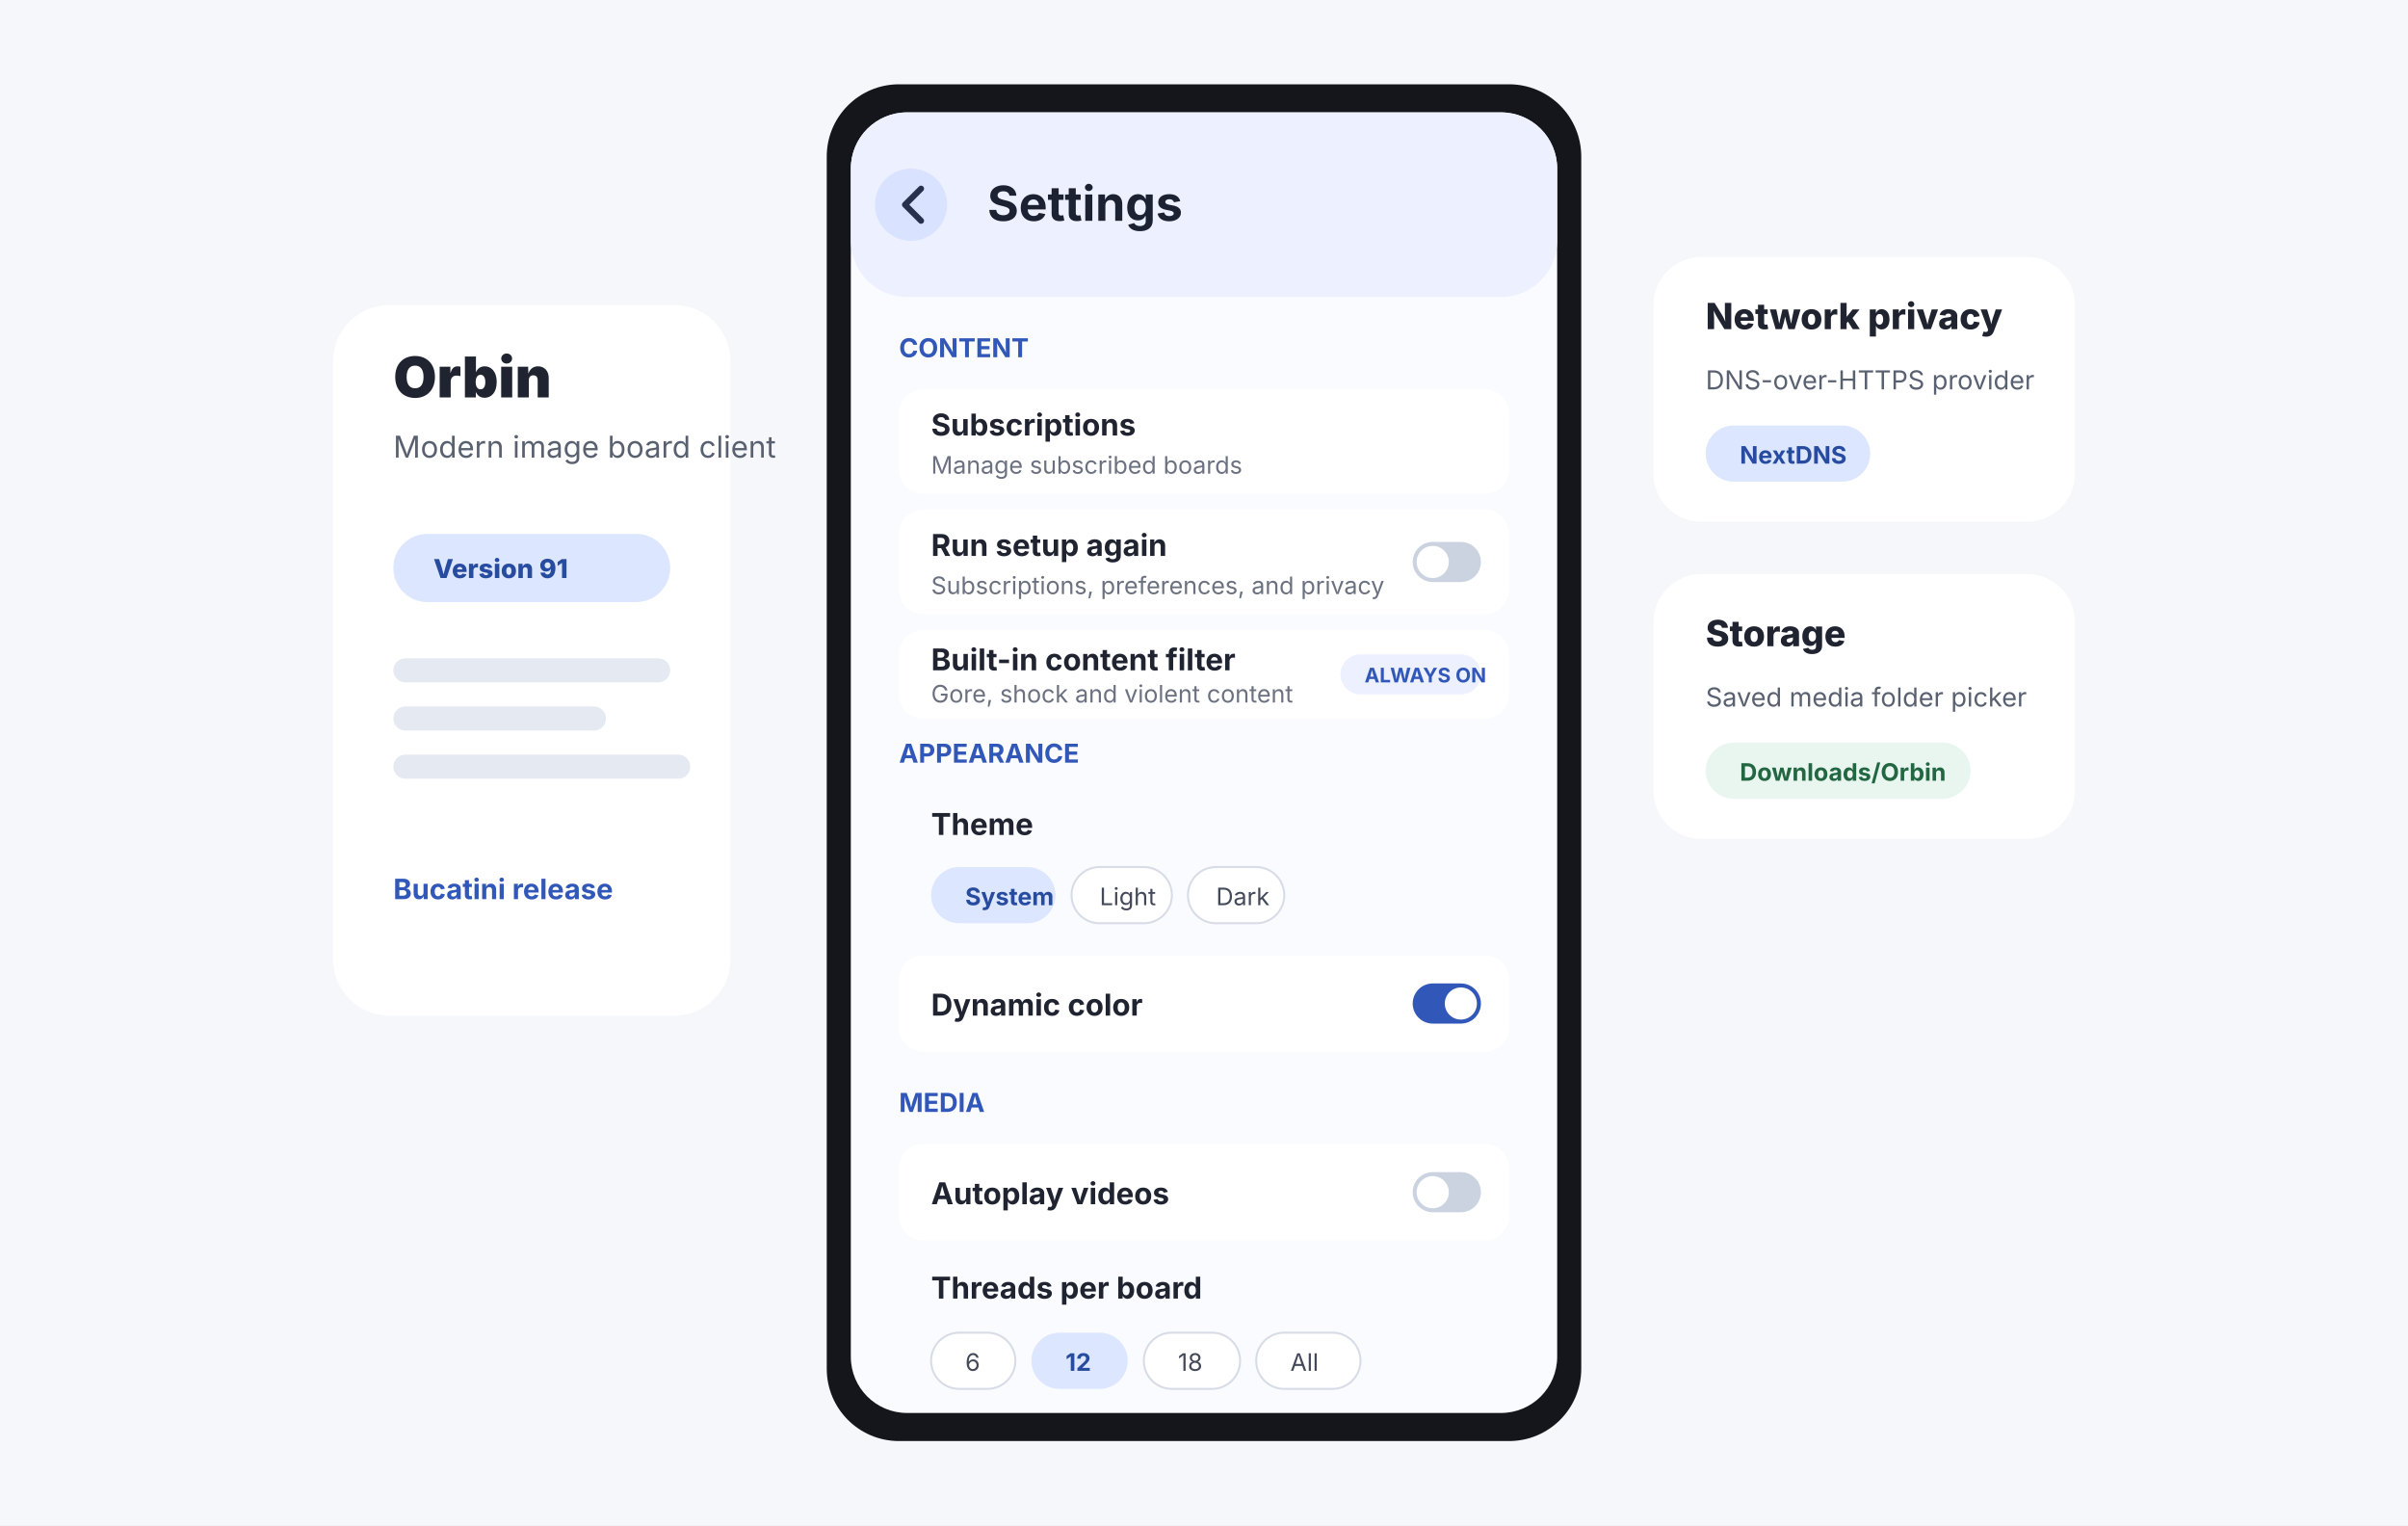
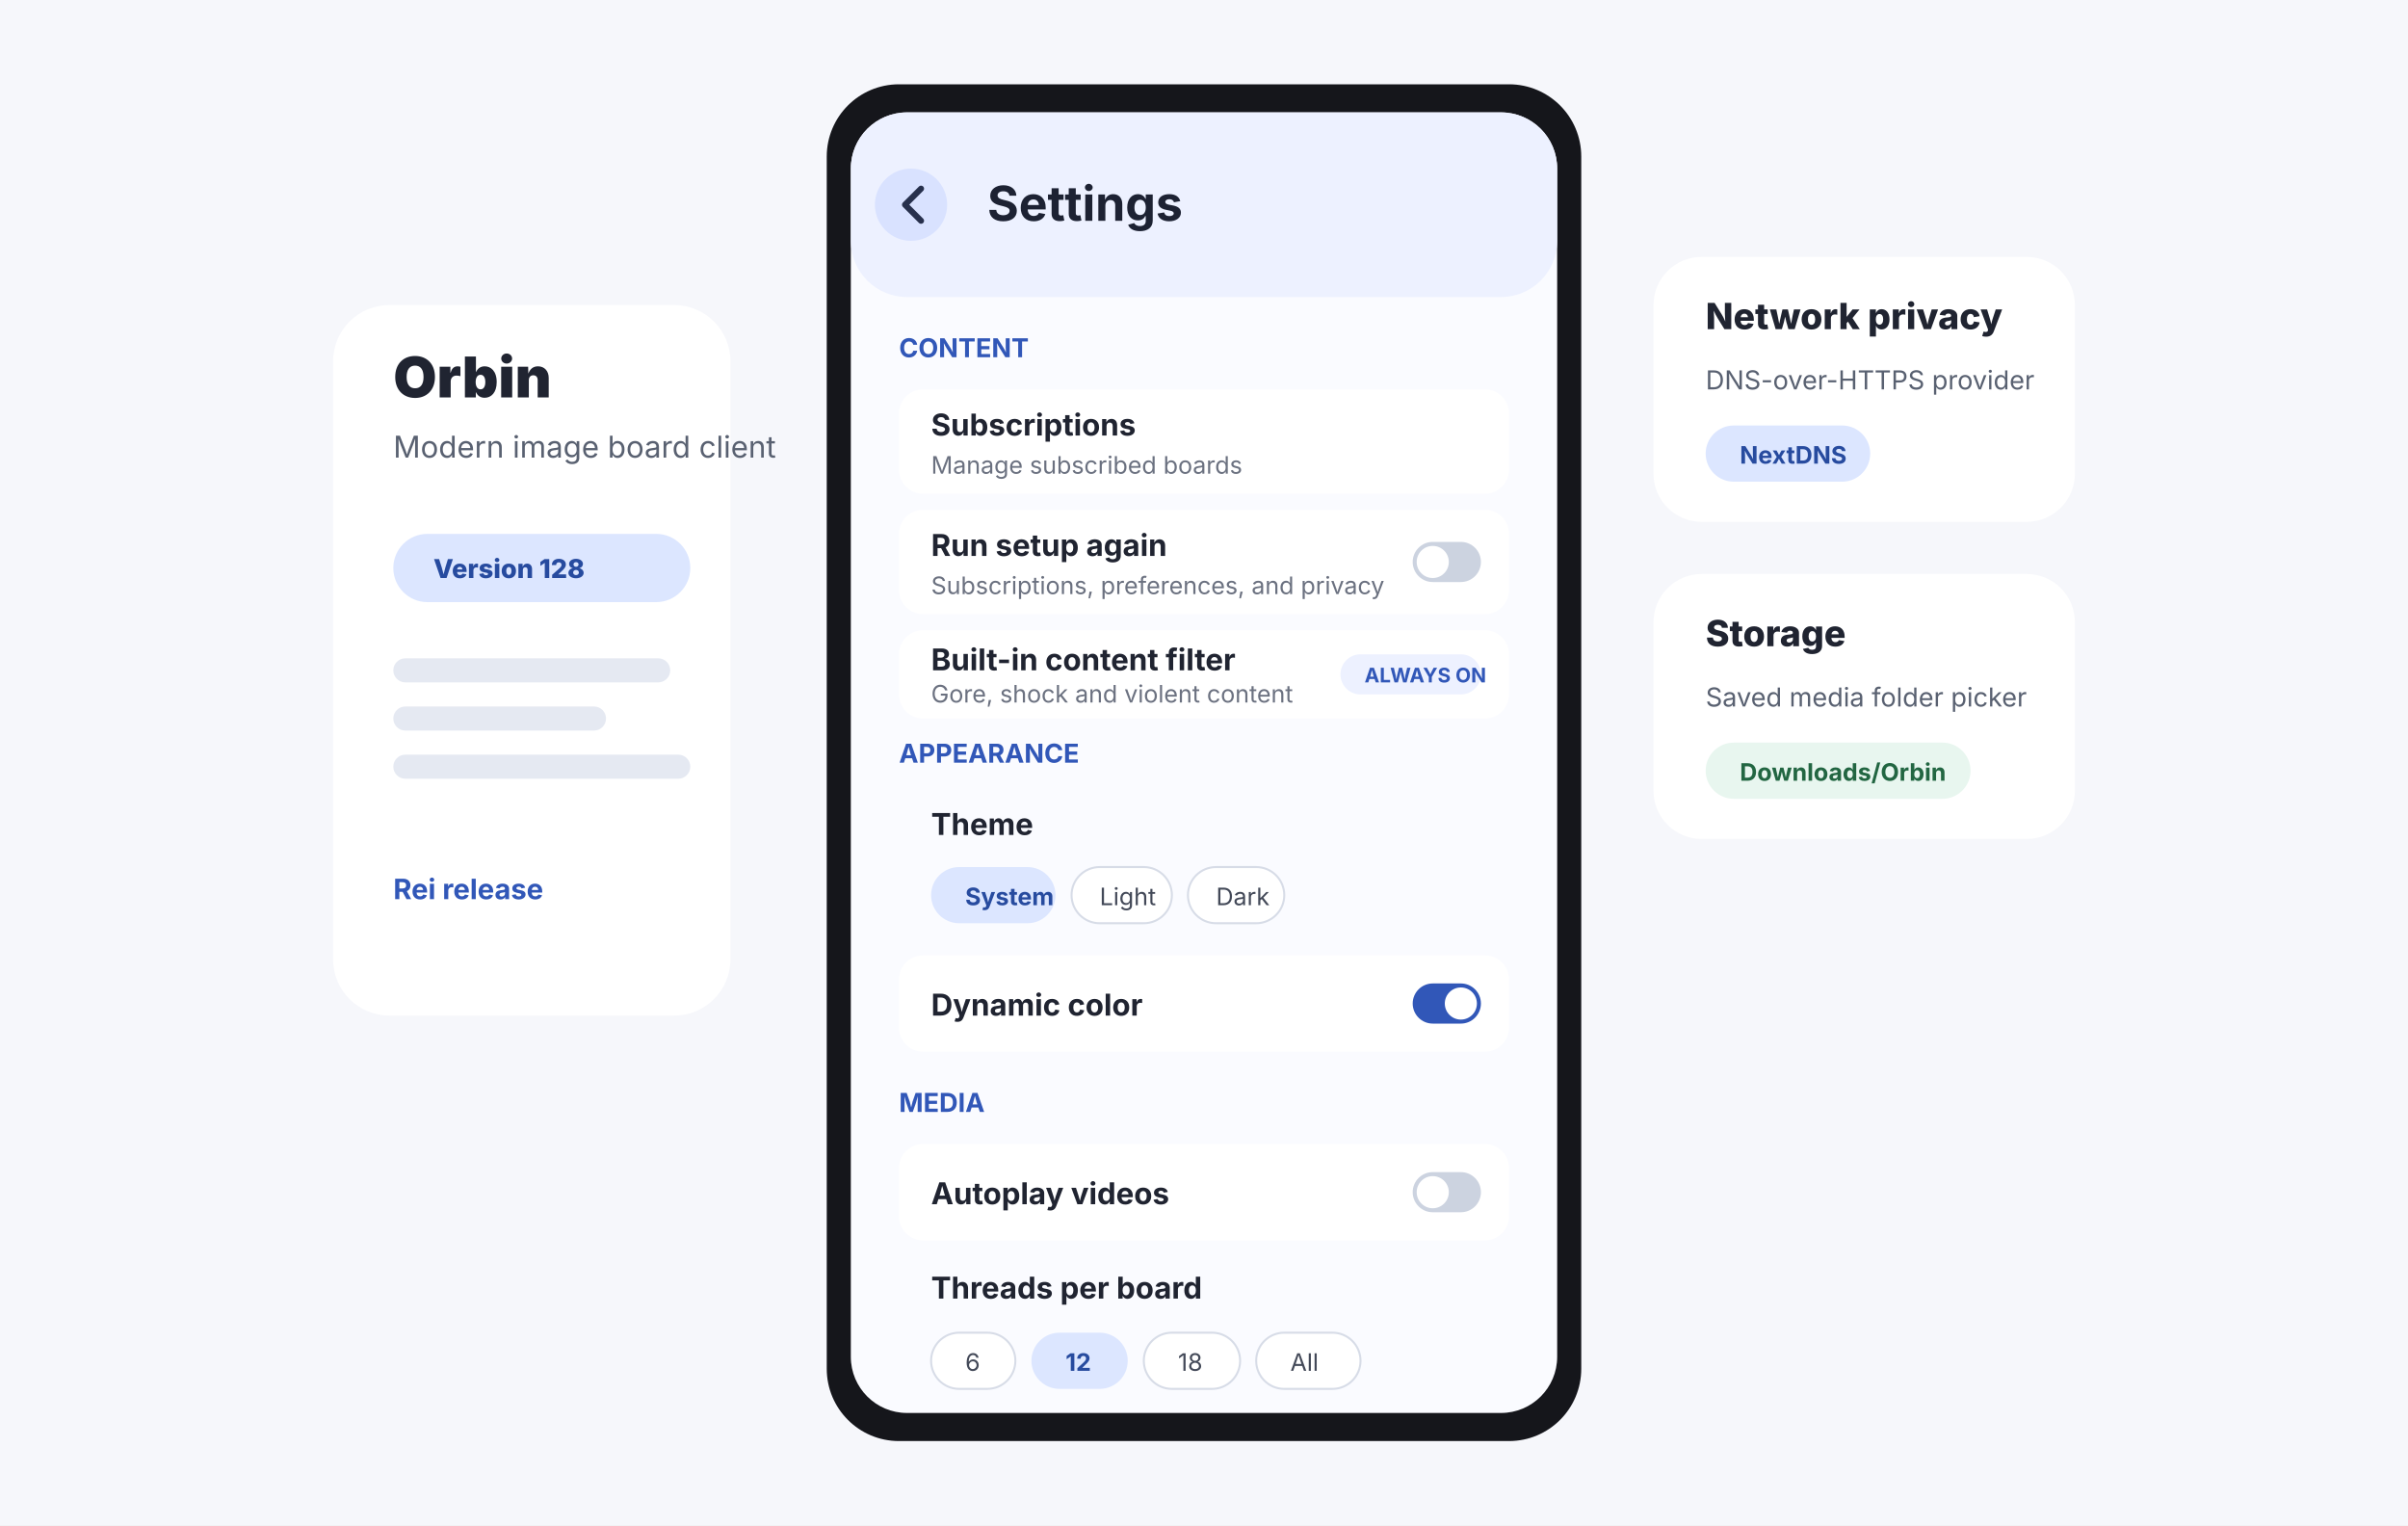
<svg xmlns="http://www.w3.org/2000/svg" width="1200" height="760" viewBox="0 0 1200 760" fill="none" role="img" aria-labelledby="title desc">
  <rect width="1200" height="760" fill="#F6F7FB" />
  <rect x="412" y="42" width="376" height="676" rx="36" fill="#15161B" />
  <rect x="424" y="56" width="352" height="648" rx="28" fill="#FAFBFF" />
  <rect x="424" y="56" width="352" height="92" rx="28" fill="#EDF1FF" />
  <circle cx="454" cy="102" r="18" fill="#D9E2FF" />
  <path d="M459 94L451 102L459 110" stroke="#27304D" stroke-width="3" stroke-linecap="round" stroke-linejoin="round" />
  <text x="492" y="110" font-family="Inter, Arial, sans-serif" font-size="24" font-weight="700" fill="#1D2233">Settings</text>
  <text x="448" y="178" font-family="Inter, Arial, sans-serif" font-size="13" font-weight="700" fill="#3157B8">CONTENT</text>
  <rect x="448" y="194" width="304" height="52" rx="12" fill="#FFFFFF" />
  <text x="464" y="217" font-family="Inter, Arial, sans-serif" font-size="15" font-weight="700" fill="#202431">Subscriptions</text>
  <text x="464" y="236" font-family="Inter, Arial, sans-serif" font-size="12" fill="#6B7180">Manage subscribed boards</text>
  <rect x="448" y="254" width="304" height="52" rx="12" fill="#FFFFFF" />
  <text x="464" y="277" font-family="Inter, Arial, sans-serif" font-size="15" font-weight="700" fill="#202431">Run setup again</text>
  <text x="464" y="296" font-family="Inter, Arial, sans-serif" font-size="12" fill="#6B7180">Subscriptions, preferences, and privacy</text>
  <rect x="704" y="270" width="34" height="20" rx="10" fill="#CCD3E0" />
  <circle cx="714" cy="280" r="8" fill="#FFFFFF" />
  <rect x="448" y="314" width="304" height="44" rx="12" fill="#FFFFFF" />
  <text x="464" y="334" font-family="Inter, Arial, sans-serif" font-size="15" font-weight="700" fill="#202431">Built-in content filter</text>
  <text x="464" y="350" font-family="Inter, Arial, sans-serif" font-size="12" fill="#6B7180">Gore, shock and violent content</text>
  <rect x="668" y="326" width="70" height="20" rx="10" fill="#EDF1FF" />
  <text x="680" y="340" font-family="Inter, Arial, sans-serif" font-size="10" font-weight="700" fill="#3157B8">ALWAYS ON</text>
  <g transform="translate(0, 44)">
    <text x="448" y="336" font-family="Inter, Arial, sans-serif" font-size="13" font-weight="700" fill="#3157B8">APPEARANCE</text>
    <text x="464" y="372" font-family="Inter, Arial, sans-serif" font-size="15" font-weight="700" fill="#202431">Theme</text>
    <rect x="464" y="388" width="62" height="28" rx="14" fill="#DCE6FF" />
    <text x="481" y="407" font-family="Inter, Arial, sans-serif" font-size="12" font-weight="700" fill="#274B9F">System</text>
    <rect x="534" y="388" width="50" height="28" rx="14" fill="#FFFFFF" stroke="#D7DCE7" />
    <text x="548" y="407" font-family="Inter, Arial, sans-serif" font-size="12" fill="#434958">Light</text>
    <rect x="592" y="388" width="48" height="28" rx="14" fill="#FFFFFF" stroke="#D7DCE7" />
    <text x="606" y="407" font-family="Inter, Arial, sans-serif" font-size="12" fill="#434958">Dark</text>
    <rect x="448" y="432" width="304" height="48" rx="12" fill="#FFFFFF" />
    <text x="464" y="462" font-family="Inter, Arial, sans-serif" font-size="15" font-weight="700" fill="#202431">Dynamic color</text>
    <rect x="704" y="446" width="34" height="20" rx="10" fill="#3157B8" />
    <circle cx="728" cy="456" r="8" fill="#FFFFFF" />
    <text x="448" y="510" font-family="Inter, Arial, sans-serif" font-size="13" font-weight="700" fill="#3157B8">MEDIA</text>
    <rect x="448" y="526" width="304" height="48" rx="12" fill="#FFFFFF" />
    <text x="464" y="556" font-family="Inter, Arial, sans-serif" font-size="15" font-weight="700" fill="#202431">Autoplay videos</text>
    <rect x="704" y="540" width="34" height="20" rx="10" fill="#CCD3E0" />
    <circle cx="714" cy="550" r="8" fill="#FFFFFF" />
    <text x="464" y="603" font-family="Inter, Arial, sans-serif" font-size="15" font-weight="700" fill="#202431">Threads per board</text>
    <rect x="464" y="620" width="42" height="28" rx="14" fill="#FFFFFF" stroke="#D7DCE7" />
    <text x="481" y="639" font-family="Inter, Arial, sans-serif" font-size="12" fill="#434958">6</text>
    <rect x="514" y="620" width="48" height="28" rx="14" fill="#DCE6FF" />
    <text x="531" y="639" font-family="Inter, Arial, sans-serif" font-size="12" font-weight="700" fill="#274B9F">12</text>
    <rect x="570" y="620" width="48" height="28" rx="14" fill="#FFFFFF" stroke="#D7DCE7" />
    <text x="587" y="639" font-family="Inter, Arial, sans-serif" font-size="12" fill="#434958">18</text>
    <rect x="626" y="620" width="52" height="28" rx="14" fill="#FFFFFF" stroke="#D7DCE7" />
    <text x="643" y="639" font-family="Inter, Arial, sans-serif" font-size="12" fill="#434958">All</text>
  </g>
  <rect x="824" y="128" width="210" height="132" rx="24" fill="#FFFFFF" />
  <text x="850" y="164" font-family="Inter, Arial, sans-serif" font-size="18" font-weight="800" fill="#202431">Network privacy</text>
  <text x="850" y="194" font-family="Inter, Arial, sans-serif" font-size="13" fill="#596171">DNS-over-HTTPS provider</text>
  <rect x="850" y="212" width="82" height="28" rx="14" fill="#DCE6FF" />
  <text x="867" y="231" font-family="Inter, Arial, sans-serif" font-size="12" font-weight="700" fill="#274B9F">NextDNS</text>
  <rect x="824" y="286" width="210" height="132" rx="24" fill="#FFFFFF" />
  <text x="850" y="322" font-family="Inter, Arial, sans-serif" font-size="18" font-weight="800" fill="#202431">Storage</text>
  <text x="850" y="352" font-family="Inter, Arial, sans-serif" font-size="13" fill="#596171">Saved media folder picker</text>
  <rect x="850" y="370" width="132" height="28" rx="14" fill="#E8F6EF" />
  <text x="867" y="389" font-family="Inter, Arial, sans-serif" font-size="12" font-weight="700" fill="#226642">Downloads/Orbin</text>
  <rect x="166" y="152" width="198" height="354" rx="28" fill="#FFFFFF" />
  <text x="196" y="198" font-family="Inter, Arial, sans-serif" font-size="28" font-weight="900" fill="#202431">Orbin</text>
  <text x="196" y="228" font-family="Inter, Arial, sans-serif" font-size="15" fill="#596171">Modern image board client</text>
-   <rect x="196" y="266" width="138" height="34" rx="17" fill="#DCE6FF" />
-   <text x="216" y="288" font-family="Inter, Arial, sans-serif" font-size="13" font-weight="800" fill="#274B9F">Version 91</text>
+   <rect x="196" y="266" width="148" height="34" rx="17" fill="#DCE6FF" />
+   <text x="216" y="288" font-family="Inter, Arial, sans-serif" font-size="13" font-weight="800" fill="#274B9F">Version 128</text>
  <rect x="196" y="328" width="138" height="12" rx="6" fill="#E5E9F2" />
  <rect x="196" y="352" width="106" height="12" rx="6" fill="#E5E9F2" />
  <rect x="196" y="376" width="148" height="12" rx="6" fill="#E5E9F2" />
-   <text x="196" y="448" font-family="Inter, Arial, sans-serif" font-size="14" font-weight="700" fill="#3157B8">Bucatini release</text>
+   <text x="196" y="448" font-family="Inter, Arial, sans-serif" font-size="14" font-weight="700" fill="#3157B8">Rei release</text>
</svg>
